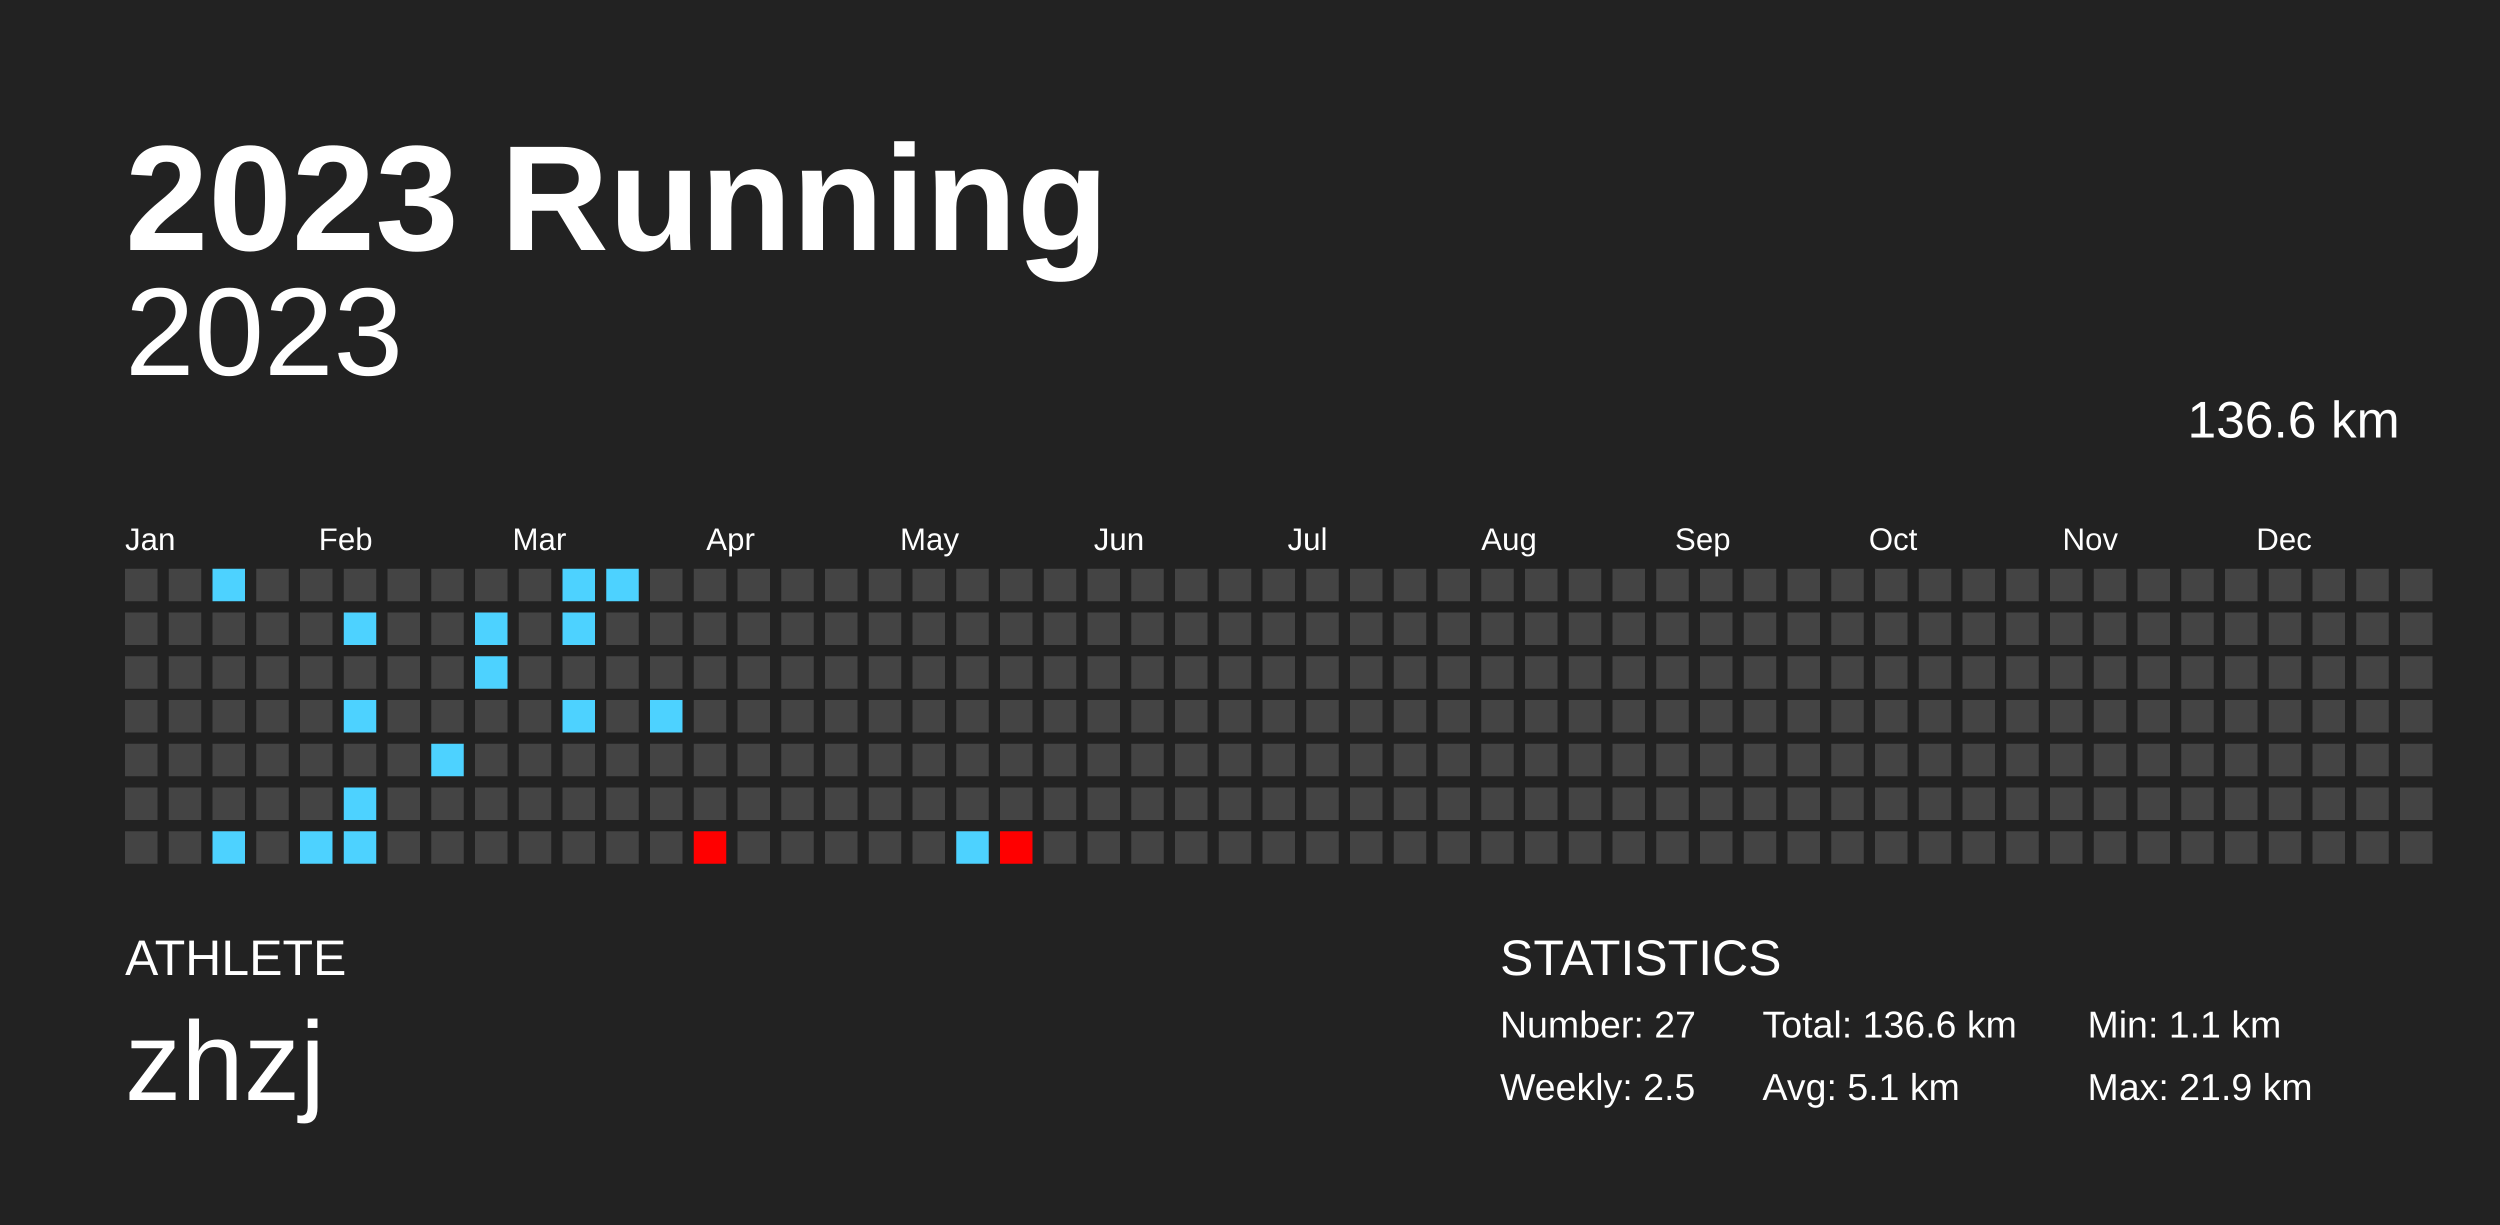
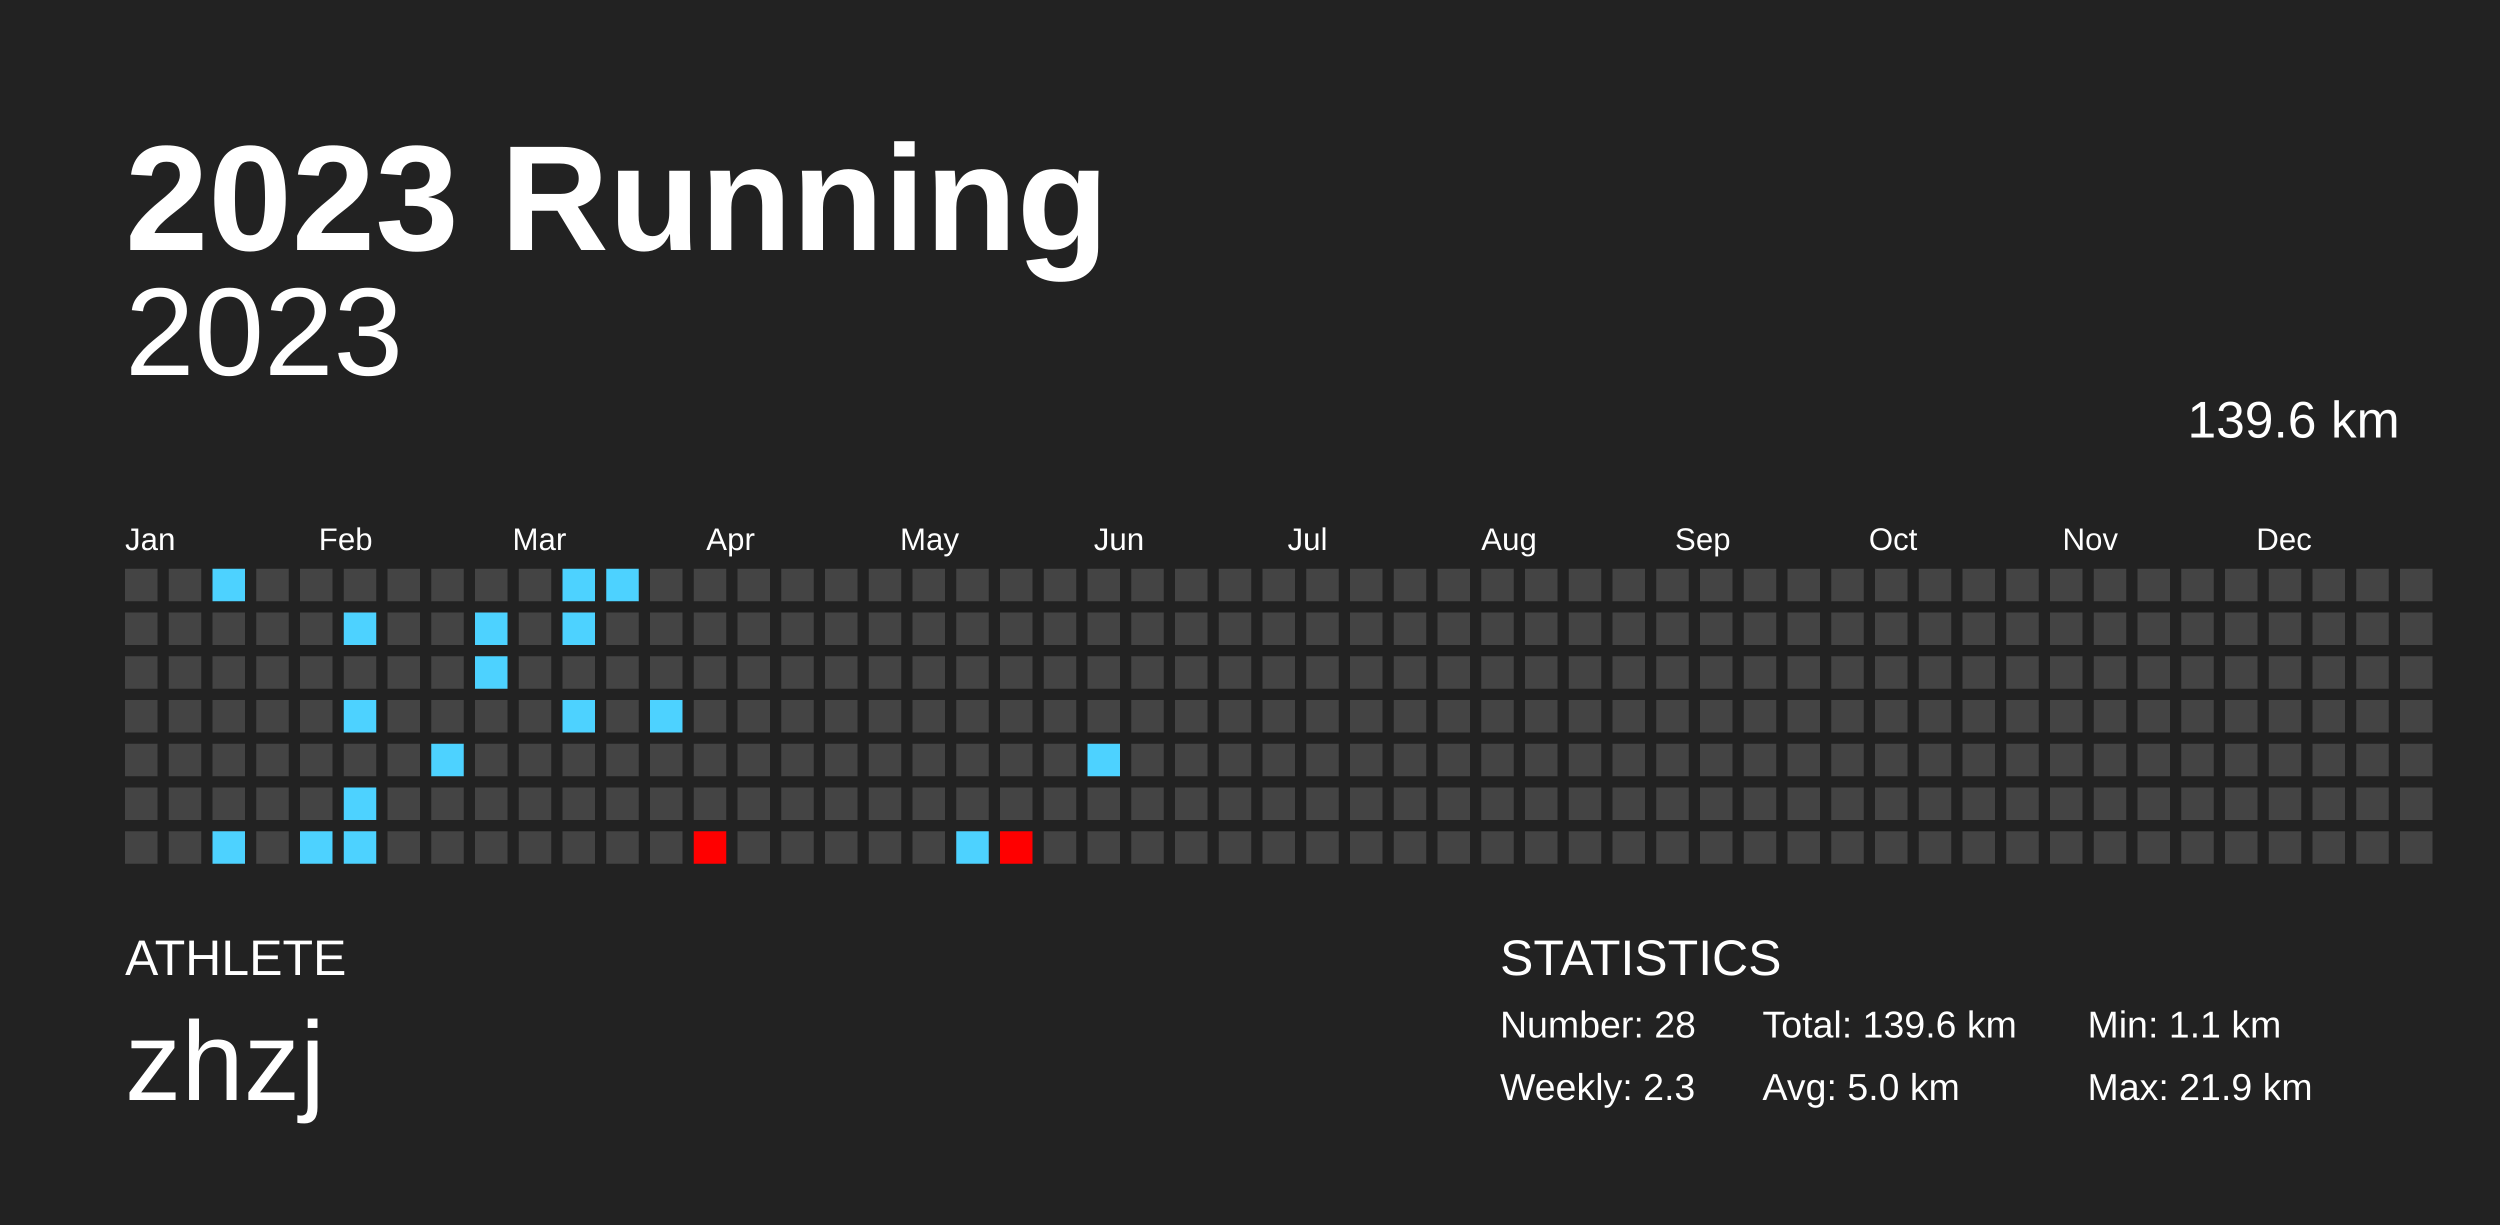
<svg xmlns="http://www.w3.org/2000/svg" baseProfile="full" height="98mm" version="1.1" viewBox="0,0,200,98" width="200mm">
  <defs />
  <rect fill="#222222" height="98" width="200" x="0" y="0" />
  <text fill="#FFFFFF" style="font-size:12px; font-family:Arial; font-weight:bold;" x="10" y="20">2023 Running</text>
  <text fill="#FFFFFF" style="font-size:4px; font-family:Arial" x="10" y="78">ATHLETE</text>
  <text fill="#FFFFFF" style="font-size:9px; font-family:Arial" x="10" y="88">zhzj</text>
  <text fill="#FFFFFF" style="font-size:4px; font-family:Arial" x="120" y="78">STATISTICS</text>
-   <text fill="#FFFFFF" style="font-size:3px; font-family:Arial" x="120" y="83">Number: 27</text>
-   <text fill="#FFFFFF" style="font-size:3px; font-family:Arial" x="120" y="88">Weekly: 2.5</text>
-   <text fill="#FFFFFF" style="font-size:3px; font-family:Arial" x="141" y="83">Total: 136.6 km</text>
-   <text fill="#FFFFFF" style="font-size:3px; font-family:Arial" x="141" y="88">Avg: 5.1 km</text>
+   <text fill="#FFFFFF" style="font-size:3px; font-family:Arial" x="120" y="83">Number: 28</text>
+   <text fill="#FFFFFF" style="font-size:3px; font-family:Arial" x="120" y="88">Weekly: 2.3</text>
+   <text fill="#FFFFFF" style="font-size:3px; font-family:Arial" x="141" y="83">Total: 139.6 km</text>
+   <text fill="#FFFFFF" style="font-size:3px; font-family:Arial" x="141" y="88">Avg: 5.0 km</text>
  <text fill="#FFFFFF" style="font-size:3px; font-family:Arial" x="167" y="83">Min: 1.1 km</text>
  <text fill="#FFFFFF" style="font-size:3px; font-family:Arial" x="167" y="88">Max: 21.9 km</text>
  <text alignment-baseline="hanging" fill="#FFFFFF" style="font-size:10.0px; font-family:Arial;" x="10" y="30">2023</text>
-   <text alignment-baseline="hanging" fill="#FFFFFF" style="font-size:4.125px; font-family:Arial;" x="175" y="35">136.6 km</text>
+   <text alignment-baseline="hanging" fill="#FFFFFF" style="font-size:4.125px; font-family:Arial;" x="175" y="35">139.6 km</text>
  <text fill="#FFFFFF" style="font-size:2.5px; font-family:Arial" x="10.0" y="44">Jan</text>
  <text fill="#FFFFFF" style="font-size:2.5px; font-family:Arial" x="25.5" y="44">Feb</text>
  <text fill="#FFFFFF" style="font-size:2.5px; font-family:Arial" x="41.0" y="44">Mar</text>
  <text fill="#FFFFFF" style="font-size:2.5px; font-family:Arial" x="56.5" y="44">Apr</text>
  <text fill="#FFFFFF" style="font-size:2.5px; font-family:Arial" x="72.0" y="44">May</text>
  <text fill="#FFFFFF" style="font-size:2.5px; font-family:Arial" x="87.5" y="44">Jun</text>
  <text fill="#FFFFFF" style="font-size:2.5px; font-family:Arial" x="103.0" y="44">Jul</text>
  <text fill="#FFFFFF" style="font-size:2.5px; font-family:Arial" x="118.5" y="44">Aug</text>
  <text fill="#FFFFFF" style="font-size:2.5px; font-family:Arial" x="134.0" y="44">Sep</text>
  <text fill="#FFFFFF" style="font-size:2.5px; font-family:Arial" x="149.5" y="44">Oct</text>
  <text fill="#FFFFFF" style="font-size:2.5px; font-family:Arial" x="165.0" y="44">Nov</text>
  <text fill="#FFFFFF" style="font-size:2.5px; font-family:Arial" x="180.5" y="44">Dec</text>
  <rect fill="#444444" height="2.6" width="2.6" x="10.0" y="45.5" />
  <rect fill="#444444" height="2.6" width="2.6" x="10.0" y="49.0" />
  <rect fill="#444444" height="2.6" width="2.6" x="10.0" y="52.5" />
  <rect fill="#444444" height="2.6" width="2.6" x="10.0" y="56.0" />
  <rect fill="#444444" height="2.6" width="2.6" x="10.0" y="59.5" />
  <rect fill="#444444" height="2.6" width="2.6" x="10.0" y="63.0" />
  <rect fill="#444444" height="2.6" width="2.6" x="10.0" y="66.5" />
  <rect fill="#444444" height="2.6" width="2.6" x="13.5" y="45.5" />
  <rect fill="#444444" height="2.6" width="2.6" x="13.5" y="49.0" />
  <rect fill="#444444" height="2.6" width="2.6" x="13.5" y="52.5" />
  <rect fill="#444444" height="2.6" width="2.6" x="13.5" y="56.0" />
  <rect fill="#444444" height="2.6" width="2.6" x="13.5" y="59.5" />
  <rect fill="#444444" height="2.6" width="2.6" x="13.5" y="63.0" />
  <rect fill="#444444" height="2.6" width="2.6" x="13.5" y="66.5" />
  <rect fill="#4dd2ff" height="2.6" width="2.6" x="17.0" y="45.5" />
  <rect fill="#444444" height="2.6" width="2.6" x="17.0" y="49.0" />
  <rect fill="#444444" height="2.6" width="2.6" x="17.0" y="52.5" />
  <rect fill="#444444" height="2.6" width="2.6" x="17.0" y="56.0" />
  <rect fill="#444444" height="2.6" width="2.6" x="17.0" y="59.5" />
  <rect fill="#444444" height="2.6" width="2.6" x="17.0" y="63.0" />
  <rect fill="#4dd2ff" height="2.6" width="2.6" x="17.0" y="66.5" />
  <rect fill="#444444" height="2.6" width="2.6" x="20.5" y="45.5" />
  <rect fill="#444444" height="2.6" width="2.6" x="20.5" y="49.0" />
  <rect fill="#444444" height="2.6" width="2.6" x="20.5" y="52.5" />
  <rect fill="#444444" height="2.6" width="2.6" x="20.5" y="56.0" />
  <rect fill="#444444" height="2.6" width="2.6" x="20.5" y="59.5" />
  <rect fill="#444444" height="2.6" width="2.6" x="20.5" y="63.0" />
  <rect fill="#444444" height="2.6" width="2.6" x="20.5" y="66.5" />
  <rect fill="#444444" height="2.6" width="2.6" x="24.0" y="45.5" />
  <rect fill="#444444" height="2.6" width="2.6" x="24.0" y="49.0" />
  <rect fill="#444444" height="2.6" width="2.6" x="24.0" y="52.5" />
  <rect fill="#444444" height="2.6" width="2.6" x="24.0" y="56.0" />
  <rect fill="#444444" height="2.6" width="2.6" x="24.0" y="59.5" />
  <rect fill="#444444" height="2.6" width="2.6" x="24.0" y="63.0" />
  <rect fill="#4dd2ff" height="2.6" width="2.6" x="24.0" y="66.5" />
  <rect fill="#444444" height="2.6" width="2.6" x="27.5" y="45.5" />
  <rect fill="#4dd2ff" height="2.6" width="2.6" x="27.5" y="49.0" />
  <rect fill="#444444" height="2.6" width="2.6" x="27.5" y="52.5" />
  <rect fill="#4dd2ff" height="2.6" width="2.6" x="27.5" y="56.0" />
  <rect fill="#444444" height="2.6" width="2.6" x="27.5" y="59.5" />
  <rect fill="#4dd2ff" height="2.6" width="2.6" x="27.5" y="63.0" />
  <rect fill="#4dd2ff" height="2.6" width="2.6" x="27.5" y="66.5" />
  <rect fill="#444444" height="2.6" width="2.6" x="31.0" y="45.5" />
  <rect fill="#444444" height="2.6" width="2.6" x="31.0" y="49.0" />
  <rect fill="#444444" height="2.6" width="2.6" x="31.0" y="52.5" />
  <rect fill="#444444" height="2.6" width="2.6" x="31.0" y="56.0" />
  <rect fill="#444444" height="2.6" width="2.6" x="31.0" y="59.5" />
  <rect fill="#444444" height="2.6" width="2.6" x="31.0" y="63.0" />
  <rect fill="#444444" height="2.6" width="2.6" x="31.0" y="66.5" />
  <rect fill="#444444" height="2.6" width="2.6" x="34.5" y="45.5" />
  <rect fill="#444444" height="2.6" width="2.6" x="34.5" y="49.0" />
  <rect fill="#444444" height="2.6" width="2.6" x="34.5" y="52.5" />
  <rect fill="#444444" height="2.6" width="2.6" x="34.5" y="56.0" />
  <rect fill="#4dd2ff" height="2.6" width="2.6" x="34.5" y="59.5" />
  <rect fill="#444444" height="2.6" width="2.6" x="34.5" y="63.0" />
  <rect fill="#444444" height="2.6" width="2.6" x="34.5" y="66.5" />
  <rect fill="#444444" height="2.6" width="2.6" x="38.0" y="45.5" />
  <rect fill="#4dd2ff" height="2.6" width="2.6" x="38.0" y="49.0" />
  <rect fill="#4dd2ff" height="2.6" width="2.6" x="38.0" y="52.5" />
  <rect fill="#444444" height="2.6" width="2.6" x="38.0" y="56.0" />
  <rect fill="#444444" height="2.6" width="2.6" x="38.0" y="59.5" />
  <rect fill="#444444" height="2.6" width="2.6" x="38.0" y="63.0" />
  <rect fill="#444444" height="2.6" width="2.6" x="38.0" y="66.5" />
  <rect fill="#444444" height="2.6" width="2.6" x="41.5" y="45.5" />
  <rect fill="#444444" height="2.6" width="2.6" x="41.5" y="49.0" />
  <rect fill="#444444" height="2.6" width="2.6" x="41.5" y="52.5" />
  <rect fill="#444444" height="2.6" width="2.6" x="41.5" y="56.0" />
  <rect fill="#444444" height="2.6" width="2.6" x="41.5" y="59.5" />
  <rect fill="#444444" height="2.6" width="2.6" x="41.5" y="63.0" />
  <rect fill="#444444" height="2.6" width="2.6" x="41.5" y="66.5" />
  <rect fill="#4dd2ff" height="2.6" width="2.6" x="45.0" y="45.5" />
  <rect fill="#4dd2ff" height="2.6" width="2.6" x="45.0" y="49.0" />
  <rect fill="#444444" height="2.6" width="2.6" x="45.0" y="52.5" />
  <rect fill="#4dd2ff" height="2.6" width="2.6" x="45.0" y="56.0" />
  <rect fill="#444444" height="2.6" width="2.6" x="45.0" y="59.5" />
  <rect fill="#444444" height="2.6" width="2.6" x="45.0" y="63.0" />
  <rect fill="#444444" height="2.6" width="2.6" x="45.0" y="66.5" />
  <rect fill="#4dd2ff" height="2.6" width="2.6" x="48.5" y="45.5" />
  <rect fill="#444444" height="2.6" width="2.6" x="48.5" y="49.0" />
  <rect fill="#444444" height="2.6" width="2.6" x="48.5" y="52.5" />
  <rect fill="#444444" height="2.6" width="2.6" x="48.5" y="56.0" />
  <rect fill="#444444" height="2.6" width="2.6" x="48.5" y="59.5" />
  <rect fill="#444444" height="2.6" width="2.6" x="48.5" y="63.0" />
  <rect fill="#444444" height="2.6" width="2.6" x="48.5" y="66.5" />
  <rect fill="#444444" height="2.6" width="2.6" x="52.0" y="45.5" />
  <rect fill="#444444" height="2.6" width="2.6" x="52.0" y="49.0" />
  <rect fill="#444444" height="2.6" width="2.6" x="52.0" y="52.5" />
  <rect fill="#4dd2ff" height="2.6" width="2.6" x="52.0" y="56.0" />
  <rect fill="#444444" height="2.6" width="2.6" x="52.0" y="59.5" />
  <rect fill="#444444" height="2.6" width="2.6" x="52.0" y="63.0" />
  <rect fill="#444444" height="2.6" width="2.6" x="52.0" y="66.5" />
  <rect fill="#444444" height="2.6" width="2.6" x="55.5" y="45.5" />
  <rect fill="#444444" height="2.6" width="2.6" x="55.5" y="49.0" />
  <rect fill="#444444" height="2.6" width="2.6" x="55.5" y="52.5" />
  <rect fill="#444444" height="2.6" width="2.6" x="55.5" y="56.0" />
  <rect fill="#444444" height="2.6" width="2.6" x="55.5" y="59.5" />
  <rect fill="#444444" height="2.6" width="2.6" x="55.5" y="63.0" />
  <rect fill="red" height="2.6" width="2.6" x="55.5" y="66.5" />
  <rect fill="#444444" height="2.6" width="2.6" x="59.0" y="45.5" />
  <rect fill="#444444" height="2.6" width="2.6" x="59.0" y="49.0" />
  <rect fill="#444444" height="2.6" width="2.6" x="59.0" y="52.5" />
  <rect fill="#444444" height="2.6" width="2.6" x="59.0" y="56.0" />
  <rect fill="#444444" height="2.6" width="2.6" x="59.0" y="59.5" />
  <rect fill="#444444" height="2.6" width="2.6" x="59.0" y="63.0" />
  <rect fill="#444444" height="2.6" width="2.6" x="59.0" y="66.5" />
  <rect fill="#444444" height="2.6" width="2.6" x="62.5" y="45.5" />
  <rect fill="#444444" height="2.6" width="2.6" x="62.5" y="49.0" />
  <rect fill="#444444" height="2.6" width="2.6" x="62.5" y="52.5" />
  <rect fill="#444444" height="2.6" width="2.6" x="62.5" y="56.0" />
  <rect fill="#444444" height="2.6" width="2.6" x="62.5" y="59.5" />
  <rect fill="#444444" height="2.6" width="2.6" x="62.5" y="63.0" />
  <rect fill="#444444" height="2.6" width="2.6" x="62.5" y="66.5" />
  <rect fill="#444444" height="2.6" width="2.6" x="66.0" y="45.5" />
  <rect fill="#444444" height="2.6" width="2.6" x="66.0" y="49.0" />
  <rect fill="#444444" height="2.6" width="2.6" x="66.0" y="52.5" />
  <rect fill="#444444" height="2.6" width="2.6" x="66.0" y="56.0" />
  <rect fill="#444444" height="2.6" width="2.6" x="66.0" y="59.5" />
  <rect fill="#444444" height="2.6" width="2.6" x="66.0" y="63.0" />
  <rect fill="#444444" height="2.6" width="2.6" x="66.0" y="66.5" />
  <rect fill="#444444" height="2.6" width="2.6" x="69.5" y="45.5" />
  <rect fill="#444444" height="2.6" width="2.6" x="69.5" y="49.0" />
  <rect fill="#444444" height="2.6" width="2.6" x="69.5" y="52.5" />
  <rect fill="#444444" height="2.6" width="2.6" x="69.5" y="56.0" />
  <rect fill="#444444" height="2.6" width="2.6" x="69.5" y="59.5" />
  <rect fill="#444444" height="2.6" width="2.6" x="69.5" y="63.0" />
  <rect fill="#444444" height="2.6" width="2.6" x="69.5" y="66.5" />
  <rect fill="#444444" height="2.6" width="2.6" x="73.0" y="45.5" />
  <rect fill="#444444" height="2.6" width="2.6" x="73.0" y="49.0" />
  <rect fill="#444444" height="2.6" width="2.6" x="73.0" y="52.5" />
  <rect fill="#444444" height="2.6" width="2.6" x="73.0" y="56.0" />
  <rect fill="#444444" height="2.6" width="2.6" x="73.0" y="59.5" />
  <rect fill="#444444" height="2.6" width="2.6" x="73.0" y="63.0" />
  <rect fill="#444444" height="2.6" width="2.6" x="73.0" y="66.5" />
  <rect fill="#444444" height="2.6" width="2.6" x="76.5" y="45.5" />
  <rect fill="#444444" height="2.6" width="2.6" x="76.5" y="49.0" />
  <rect fill="#444444" height="2.6" width="2.6" x="76.5" y="52.5" />
  <rect fill="#444444" height="2.6" width="2.6" x="76.5" y="56.0" />
  <rect fill="#444444" height="2.6" width="2.6" x="76.5" y="59.5" />
  <rect fill="#444444" height="2.6" width="2.6" x="76.5" y="63.0" />
  <rect fill="#4dd2ff" height="2.6" width="2.6" x="76.5" y="66.5" />
  <rect fill="#444444" height="2.6" width="2.6" x="80.0" y="45.5" />
  <rect fill="#444444" height="2.6" width="2.6" x="80.0" y="49.0" />
  <rect fill="#444444" height="2.6" width="2.6" x="80.0" y="52.5" />
  <rect fill="#444444" height="2.6" width="2.6" x="80.0" y="56.0" />
  <rect fill="#444444" height="2.6" width="2.6" x="80.0" y="59.5" />
  <rect fill="#444444" height="2.6" width="2.6" x="80.0" y="63.0" />
  <rect fill="red" height="2.6" width="2.6" x="80.0" y="66.5" />
  <rect fill="#444444" height="2.6" width="2.6" x="83.5" y="45.5" />
  <rect fill="#444444" height="2.6" width="2.6" x="83.5" y="49.0" />
  <rect fill="#444444" height="2.6" width="2.6" x="83.5" y="52.5" />
  <rect fill="#444444" height="2.6" width="2.6" x="83.5" y="56.0" />
  <rect fill="#444444" height="2.6" width="2.6" x="83.5" y="59.5" />
  <rect fill="#444444" height="2.6" width="2.6" x="83.5" y="63.0" />
  <rect fill="#444444" height="2.6" width="2.6" x="83.5" y="66.5" />
  <rect fill="#444444" height="2.6" width="2.6" x="87.0" y="45.5" />
  <rect fill="#444444" height="2.6" width="2.6" x="87.0" y="49.0" />
  <rect fill="#444444" height="2.6" width="2.6" x="87.0" y="52.5" />
  <rect fill="#444444" height="2.6" width="2.6" x="87.0" y="56.0" />
-   <rect fill="#444444" height="2.6" width="2.6" x="87.0" y="59.5" />
+   <rect fill="#4dd2ff" height="2.6" width="2.6" x="87.0" y="59.5" />
  <rect fill="#444444" height="2.6" width="2.6" x="87.0" y="63.0" />
  <rect fill="#444444" height="2.6" width="2.6" x="87.0" y="66.5" />
  <rect fill="#444444" height="2.6" width="2.6" x="90.5" y="45.5" />
  <rect fill="#444444" height="2.6" width="2.6" x="90.5" y="49.0" />
  <rect fill="#444444" height="2.6" width="2.6" x="90.5" y="52.5" />
  <rect fill="#444444" height="2.6" width="2.6" x="90.5" y="56.0" />
  <rect fill="#444444" height="2.6" width="2.6" x="90.5" y="59.5" />
  <rect fill="#444444" height="2.6" width="2.6" x="90.5" y="63.0" />
  <rect fill="#444444" height="2.6" width="2.6" x="90.5" y="66.5" />
  <rect fill="#444444" height="2.6" width="2.6" x="94.0" y="45.5" />
  <rect fill="#444444" height="2.6" width="2.6" x="94.0" y="49.0" />
  <rect fill="#444444" height="2.6" width="2.6" x="94.0" y="52.5" />
  <rect fill="#444444" height="2.6" width="2.6" x="94.0" y="56.0" />
  <rect fill="#444444" height="2.6" width="2.6" x="94.0" y="59.5" />
  <rect fill="#444444" height="2.6" width="2.6" x="94.0" y="63.0" />
  <rect fill="#444444" height="2.6" width="2.6" x="94.0" y="66.5" />
  <rect fill="#444444" height="2.6" width="2.6" x="97.5" y="45.5" />
  <rect fill="#444444" height="2.6" width="2.6" x="97.5" y="49.0" />
  <rect fill="#444444" height="2.6" width="2.6" x="97.5" y="52.5" />
  <rect fill="#444444" height="2.6" width="2.6" x="97.5" y="56.0" />
  <rect fill="#444444" height="2.6" width="2.6" x="97.5" y="59.5" />
  <rect fill="#444444" height="2.6" width="2.6" x="97.5" y="63.0" />
  <rect fill="#444444" height="2.6" width="2.6" x="97.5" y="66.5" />
  <rect fill="#444444" height="2.6" width="2.6" x="101.0" y="45.5" />
  <rect fill="#444444" height="2.6" width="2.6" x="101.0" y="49.0" />
  <rect fill="#444444" height="2.6" width="2.6" x="101.0" y="52.5" />
  <rect fill="#444444" height="2.6" width="2.6" x="101.0" y="56.0" />
  <rect fill="#444444" height="2.6" width="2.6" x="101.0" y="59.5" />
  <rect fill="#444444" height="2.6" width="2.6" x="101.0" y="63.0" />
  <rect fill="#444444" height="2.6" width="2.6" x="101.0" y="66.5" />
  <rect fill="#444444" height="2.6" width="2.6" x="104.5" y="45.5" />
  <rect fill="#444444" height="2.6" width="2.6" x="104.5" y="49.0" />
  <rect fill="#444444" height="2.6" width="2.6" x="104.5" y="52.5" />
  <rect fill="#444444" height="2.6" width="2.6" x="104.5" y="56.0" />
  <rect fill="#444444" height="2.6" width="2.6" x="104.5" y="59.5" />
  <rect fill="#444444" height="2.6" width="2.6" x="104.5" y="63.0" />
  <rect fill="#444444" height="2.6" width="2.6" x="104.5" y="66.5" />
  <rect fill="#444444" height="2.6" width="2.6" x="108.0" y="45.5" />
  <rect fill="#444444" height="2.6" width="2.6" x="108.0" y="49.0" />
  <rect fill="#444444" height="2.6" width="2.6" x="108.0" y="52.5" />
  <rect fill="#444444" height="2.6" width="2.6" x="108.0" y="56.0" />
  <rect fill="#444444" height="2.6" width="2.6" x="108.0" y="59.5" />
  <rect fill="#444444" height="2.6" width="2.6" x="108.0" y="63.0" />
  <rect fill="#444444" height="2.6" width="2.6" x="108.0" y="66.5" />
  <rect fill="#444444" height="2.6" width="2.6" x="111.5" y="45.5" />
  <rect fill="#444444" height="2.6" width="2.6" x="111.5" y="49.0" />
  <rect fill="#444444" height="2.6" width="2.6" x="111.5" y="52.5" />
  <rect fill="#444444" height="2.6" width="2.6" x="111.5" y="56.0" />
  <rect fill="#444444" height="2.6" width="2.6" x="111.5" y="59.5" />
  <rect fill="#444444" height="2.6" width="2.6" x="111.5" y="63.0" />
  <rect fill="#444444" height="2.6" width="2.6" x="111.5" y="66.5" />
  <rect fill="#444444" height="2.6" width="2.6" x="115.0" y="45.5" />
  <rect fill="#444444" height="2.6" width="2.6" x="115.0" y="49.0" />
  <rect fill="#444444" height="2.6" width="2.6" x="115.0" y="52.5" />
  <rect fill="#444444" height="2.6" width="2.6" x="115.0" y="56.0" />
  <rect fill="#444444" height="2.6" width="2.6" x="115.0" y="59.5" />
  <rect fill="#444444" height="2.6" width="2.6" x="115.0" y="63.0" />
  <rect fill="#444444" height="2.6" width="2.6" x="115.0" y="66.5" />
  <rect fill="#444444" height="2.6" width="2.6" x="118.5" y="45.5" />
  <rect fill="#444444" height="2.6" width="2.6" x="118.5" y="49.0" />
  <rect fill="#444444" height="2.6" width="2.6" x="118.5" y="52.5" />
  <rect fill="#444444" height="2.6" width="2.6" x="118.5" y="56.0" />
  <rect fill="#444444" height="2.6" width="2.6" x="118.5" y="59.5" />
  <rect fill="#444444" height="2.6" width="2.6" x="118.5" y="63.0" />
  <rect fill="#444444" height="2.6" width="2.6" x="118.5" y="66.5" />
  <rect fill="#444444" height="2.6" width="2.6" x="122.0" y="45.5" />
  <rect fill="#444444" height="2.6" width="2.6" x="122.0" y="49.0" />
  <rect fill="#444444" height="2.6" width="2.6" x="122.0" y="52.5" />
  <rect fill="#444444" height="2.6" width="2.6" x="122.0" y="56.0" />
  <rect fill="#444444" height="2.6" width="2.6" x="122.0" y="59.5" />
  <rect fill="#444444" height="2.6" width="2.6" x="122.0" y="63.0" />
  <rect fill="#444444" height="2.6" width="2.6" x="122.0" y="66.5" />
  <rect fill="#444444" height="2.6" width="2.6" x="125.5" y="45.5" />
  <rect fill="#444444" height="2.6" width="2.6" x="125.5" y="49.0" />
  <rect fill="#444444" height="2.6" width="2.6" x="125.5" y="52.5" />
  <rect fill="#444444" height="2.6" width="2.6" x="125.5" y="56.0" />
  <rect fill="#444444" height="2.6" width="2.6" x="125.5" y="59.5" />
  <rect fill="#444444" height="2.6" width="2.6" x="125.5" y="63.0" />
  <rect fill="#444444" height="2.6" width="2.6" x="125.5" y="66.5" />
  <rect fill="#444444" height="2.6" width="2.6" x="129.0" y="45.5" />
  <rect fill="#444444" height="2.6" width="2.6" x="129.0" y="49.0" />
  <rect fill="#444444" height="2.6" width="2.6" x="129.0" y="52.5" />
  <rect fill="#444444" height="2.6" width="2.6" x="129.0" y="56.0" />
  <rect fill="#444444" height="2.6" width="2.6" x="129.0" y="59.5" />
  <rect fill="#444444" height="2.6" width="2.6" x="129.0" y="63.0" />
  <rect fill="#444444" height="2.6" width="2.6" x="129.0" y="66.5" />
  <rect fill="#444444" height="2.6" width="2.6" x="132.5" y="45.5" />
  <rect fill="#444444" height="2.6" width="2.6" x="132.5" y="49.0" />
  <rect fill="#444444" height="2.6" width="2.6" x="132.5" y="52.5" />
  <rect fill="#444444" height="2.6" width="2.6" x="132.5" y="56.0" />
  <rect fill="#444444" height="2.6" width="2.6" x="132.5" y="59.5" />
  <rect fill="#444444" height="2.6" width="2.6" x="132.5" y="63.0" />
  <rect fill="#444444" height="2.6" width="2.6" x="132.5" y="66.5" />
  <rect fill="#444444" height="2.6" width="2.6" x="136.0" y="45.5" />
  <rect fill="#444444" height="2.6" width="2.6" x="136.0" y="49.0" />
  <rect fill="#444444" height="2.6" width="2.6" x="136.0" y="52.5" />
  <rect fill="#444444" height="2.6" width="2.6" x="136.0" y="56.0" />
  <rect fill="#444444" height="2.6" width="2.6" x="136.0" y="59.5" />
  <rect fill="#444444" height="2.6" width="2.6" x="136.0" y="63.0" />
  <rect fill="#444444" height="2.6" width="2.6" x="136.0" y="66.5" />
  <rect fill="#444444" height="2.6" width="2.6" x="139.5" y="45.5" />
  <rect fill="#444444" height="2.6" width="2.6" x="139.5" y="49.0" />
  <rect fill="#444444" height="2.6" width="2.6" x="139.5" y="52.5" />
  <rect fill="#444444" height="2.6" width="2.6" x="139.5" y="56.0" />
  <rect fill="#444444" height="2.6" width="2.6" x="139.5" y="59.5" />
  <rect fill="#444444" height="2.6" width="2.6" x="139.5" y="63.0" />
  <rect fill="#444444" height="2.6" width="2.6" x="139.5" y="66.5" />
  <rect fill="#444444" height="2.6" width="2.6" x="143.0" y="45.5" />
  <rect fill="#444444" height="2.6" width="2.6" x="143.0" y="49.0" />
  <rect fill="#444444" height="2.6" width="2.6" x="143.0" y="52.5" />
  <rect fill="#444444" height="2.6" width="2.6" x="143.0" y="56.0" />
  <rect fill="#444444" height="2.6" width="2.6" x="143.0" y="59.5" />
  <rect fill="#444444" height="2.6" width="2.6" x="143.0" y="63.0" />
  <rect fill="#444444" height="2.6" width="2.6" x="143.0" y="66.5" />
  <rect fill="#444444" height="2.6" width="2.6" x="146.5" y="45.5" />
  <rect fill="#444444" height="2.6" width="2.6" x="146.5" y="49.0" />
  <rect fill="#444444" height="2.6" width="2.6" x="146.5" y="52.5" />
  <rect fill="#444444" height="2.6" width="2.6" x="146.5" y="56.0" />
  <rect fill="#444444" height="2.6" width="2.6" x="146.5" y="59.5" />
  <rect fill="#444444" height="2.6" width="2.6" x="146.5" y="63.0" />
  <rect fill="#444444" height="2.6" width="2.6" x="146.5" y="66.5" />
  <rect fill="#444444" height="2.6" width="2.6" x="150.0" y="45.5" />
  <rect fill="#444444" height="2.6" width="2.6" x="150.0" y="49.0" />
  <rect fill="#444444" height="2.6" width="2.6" x="150.0" y="52.5" />
  <rect fill="#444444" height="2.6" width="2.6" x="150.0" y="56.0" />
  <rect fill="#444444" height="2.6" width="2.6" x="150.0" y="59.5" />
  <rect fill="#444444" height="2.6" width="2.6" x="150.0" y="63.0" />
  <rect fill="#444444" height="2.6" width="2.6" x="150.0" y="66.5" />
  <rect fill="#444444" height="2.6" width="2.6" x="153.5" y="45.5" />
  <rect fill="#444444" height="2.6" width="2.6" x="153.5" y="49.0" />
  <rect fill="#444444" height="2.6" width="2.6" x="153.5" y="52.5" />
  <rect fill="#444444" height="2.6" width="2.6" x="153.5" y="56.0" />
  <rect fill="#444444" height="2.6" width="2.6" x="153.5" y="59.5" />
  <rect fill="#444444" height="2.6" width="2.6" x="153.5" y="63.0" />
  <rect fill="#444444" height="2.6" width="2.6" x="153.5" y="66.5" />
  <rect fill="#444444" height="2.6" width="2.6" x="157.0" y="45.5" />
  <rect fill="#444444" height="2.6" width="2.6" x="157.0" y="49.0" />
  <rect fill="#444444" height="2.6" width="2.6" x="157.0" y="52.5" />
  <rect fill="#444444" height="2.6" width="2.6" x="157.0" y="56.0" />
  <rect fill="#444444" height="2.6" width="2.6" x="157.0" y="59.5" />
  <rect fill="#444444" height="2.6" width="2.6" x="157.0" y="63.0" />
  <rect fill="#444444" height="2.6" width="2.6" x="157.0" y="66.5" />
  <rect fill="#444444" height="2.6" width="2.6" x="160.5" y="45.5" />
  <rect fill="#444444" height="2.6" width="2.6" x="160.5" y="49.0" />
  <rect fill="#444444" height="2.6" width="2.6" x="160.5" y="52.5" />
  <rect fill="#444444" height="2.6" width="2.6" x="160.5" y="56.0" />
  <rect fill="#444444" height="2.6" width="2.6" x="160.5" y="59.5" />
  <rect fill="#444444" height="2.6" width="2.6" x="160.5" y="63.0" />
  <rect fill="#444444" height="2.6" width="2.6" x="160.5" y="66.5" />
  <rect fill="#444444" height="2.6" width="2.6" x="164.0" y="45.5" />
  <rect fill="#444444" height="2.6" width="2.6" x="164.0" y="49.0" />
  <rect fill="#444444" height="2.6" width="2.6" x="164.0" y="52.5" />
  <rect fill="#444444" height="2.6" width="2.6" x="164.0" y="56.0" />
  <rect fill="#444444" height="2.6" width="2.6" x="164.0" y="59.5" />
  <rect fill="#444444" height="2.6" width="2.6" x="164.0" y="63.0" />
  <rect fill="#444444" height="2.6" width="2.6" x="164.0" y="66.5" />
  <rect fill="#444444" height="2.6" width="2.6" x="167.5" y="45.5" />
  <rect fill="#444444" height="2.6" width="2.6" x="167.5" y="49.0" />
  <rect fill="#444444" height="2.6" width="2.6" x="167.5" y="52.5" />
  <rect fill="#444444" height="2.6" width="2.6" x="167.5" y="56.0" />
  <rect fill="#444444" height="2.6" width="2.6" x="167.5" y="59.5" />
  <rect fill="#444444" height="2.6" width="2.6" x="167.5" y="63.0" />
  <rect fill="#444444" height="2.6" width="2.6" x="167.5" y="66.5" />
  <rect fill="#444444" height="2.6" width="2.6" x="171.0" y="45.5" />
  <rect fill="#444444" height="2.6" width="2.6" x="171.0" y="49.0" />
  <rect fill="#444444" height="2.6" width="2.6" x="171.0" y="52.5" />
  <rect fill="#444444" height="2.6" width="2.6" x="171.0" y="56.0" />
  <rect fill="#444444" height="2.6" width="2.6" x="171.0" y="59.5" />
  <rect fill="#444444" height="2.6" width="2.6" x="171.0" y="63.0" />
  <rect fill="#444444" height="2.6" width="2.6" x="171.0" y="66.5" />
  <rect fill="#444444" height="2.6" width="2.6" x="174.5" y="45.5" />
  <rect fill="#444444" height="2.6" width="2.6" x="174.5" y="49.0" />
  <rect fill="#444444" height="2.6" width="2.6" x="174.5" y="52.5" />
  <rect fill="#444444" height="2.6" width="2.6" x="174.5" y="56.0" />
  <rect fill="#444444" height="2.6" width="2.6" x="174.5" y="59.5" />
  <rect fill="#444444" height="2.6" width="2.6" x="174.5" y="63.0" />
  <rect fill="#444444" height="2.6" width="2.6" x="174.5" y="66.5" />
  <rect fill="#444444" height="2.6" width="2.6" x="178.0" y="45.5" />
  <rect fill="#444444" height="2.6" width="2.6" x="178.0" y="49.0" />
  <rect fill="#444444" height="2.6" width="2.6" x="178.0" y="52.5" />
  <rect fill="#444444" height="2.6" width="2.6" x="178.0" y="56.0" />
  <rect fill="#444444" height="2.6" width="2.6" x="178.0" y="59.5" />
  <rect fill="#444444" height="2.6" width="2.6" x="178.0" y="63.0" />
  <rect fill="#444444" height="2.6" width="2.6" x="178.0" y="66.5" />
  <rect fill="#444444" height="2.6" width="2.6" x="181.5" y="45.5" />
  <rect fill="#444444" height="2.6" width="2.6" x="181.5" y="49.0" />
  <rect fill="#444444" height="2.6" width="2.6" x="181.5" y="52.5" />
  <rect fill="#444444" height="2.6" width="2.6" x="181.5" y="56.0" />
  <rect fill="#444444" height="2.6" width="2.6" x="181.5" y="59.5" />
  <rect fill="#444444" height="2.6" width="2.6" x="181.5" y="63.0" />
  <rect fill="#444444" height="2.6" width="2.6" x="181.5" y="66.5" />
  <rect fill="#444444" height="2.6" width="2.6" x="185.0" y="45.5" />
  <rect fill="#444444" height="2.6" width="2.6" x="185.0" y="49.0" />
  <rect fill="#444444" height="2.6" width="2.6" x="185.0" y="52.5" />
  <rect fill="#444444" height="2.6" width="2.6" x="185.0" y="56.0" />
  <rect fill="#444444" height="2.6" width="2.6" x="185.0" y="59.5" />
  <rect fill="#444444" height="2.6" width="2.6" x="185.0" y="63.0" />
  <rect fill="#444444" height="2.6" width="2.6" x="185.0" y="66.5" />
  <rect fill="#444444" height="2.6" width="2.6" x="188.5" y="45.5" />
  <rect fill="#444444" height="2.6" width="2.6" x="188.5" y="49.0" />
  <rect fill="#444444" height="2.6" width="2.6" x="188.5" y="52.5" />
  <rect fill="#444444" height="2.6" width="2.6" x="188.5" y="56.0" />
  <rect fill="#444444" height="2.6" width="2.6" x="188.5" y="59.5" />
  <rect fill="#444444" height="2.6" width="2.6" x="188.5" y="63.0" />
  <rect fill="#444444" height="2.6" width="2.6" x="188.5" y="66.5" />
  <rect fill="#444444" height="2.6" width="2.6" x="192.0" y="45.5" />
  <rect fill="#444444" height="2.6" width="2.6" x="192.0" y="49.0" />
  <rect fill="#444444" height="2.6" width="2.6" x="192.0" y="52.5" />
  <rect fill="#444444" height="2.6" width="2.6" x="192.0" y="56.0" />
  <rect fill="#444444" height="2.6" width="2.6" x="192.0" y="59.5" />
  <rect fill="#444444" height="2.6" width="2.6" x="192.0" y="63.0" />
  <rect fill="#444444" height="2.6" width="2.6" x="192.0" y="66.5" />
</svg>
